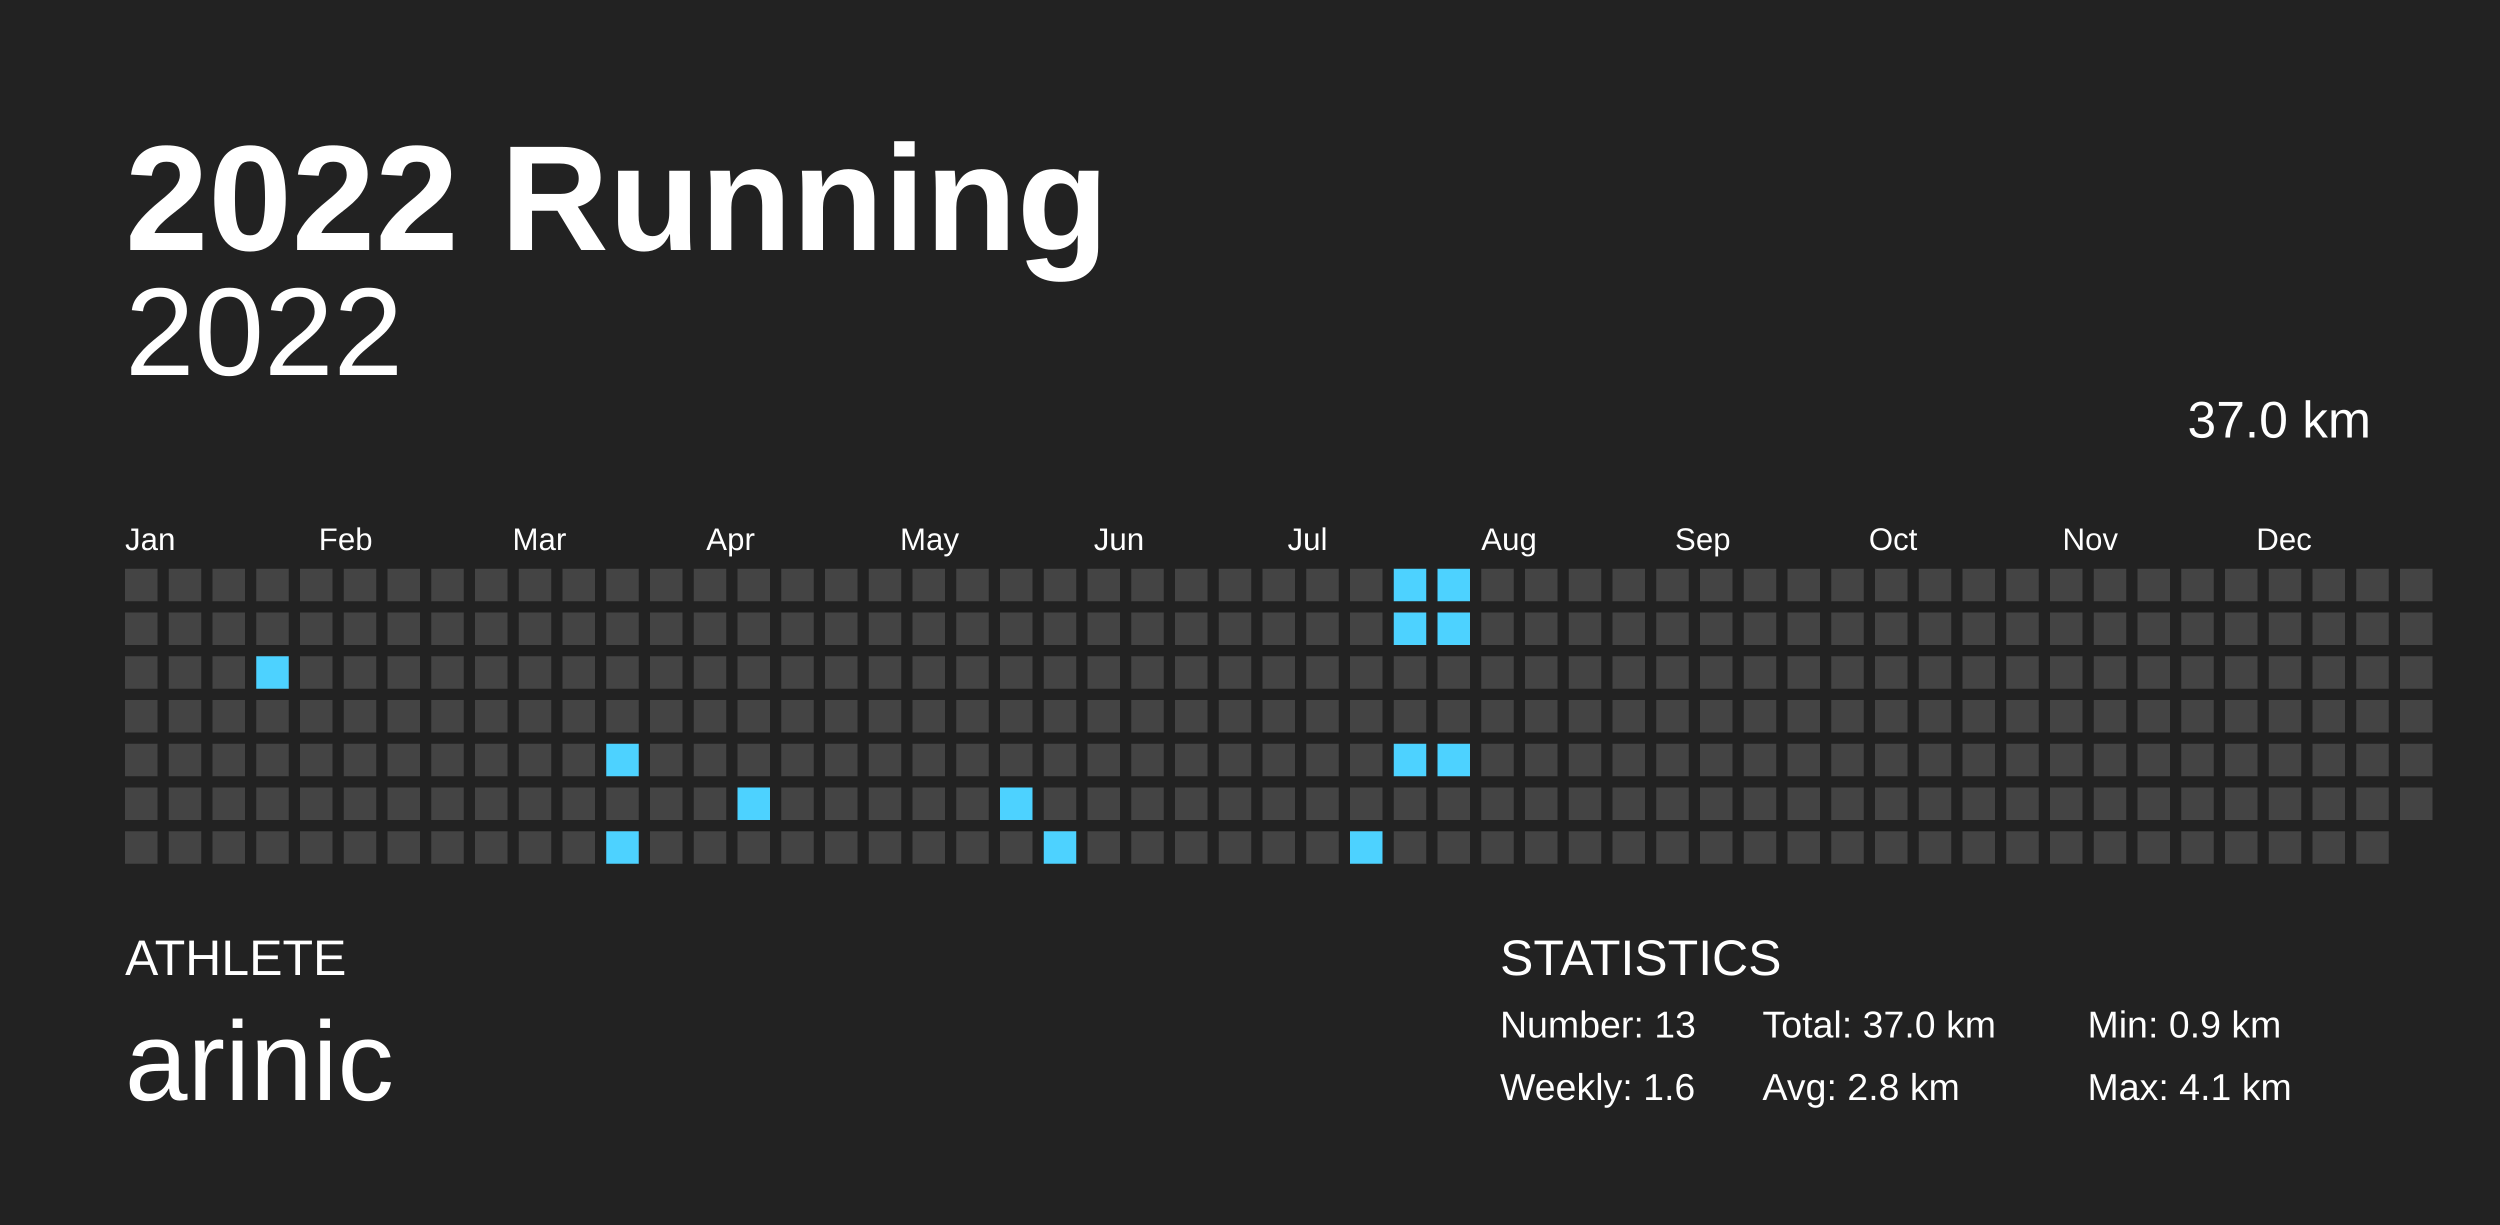
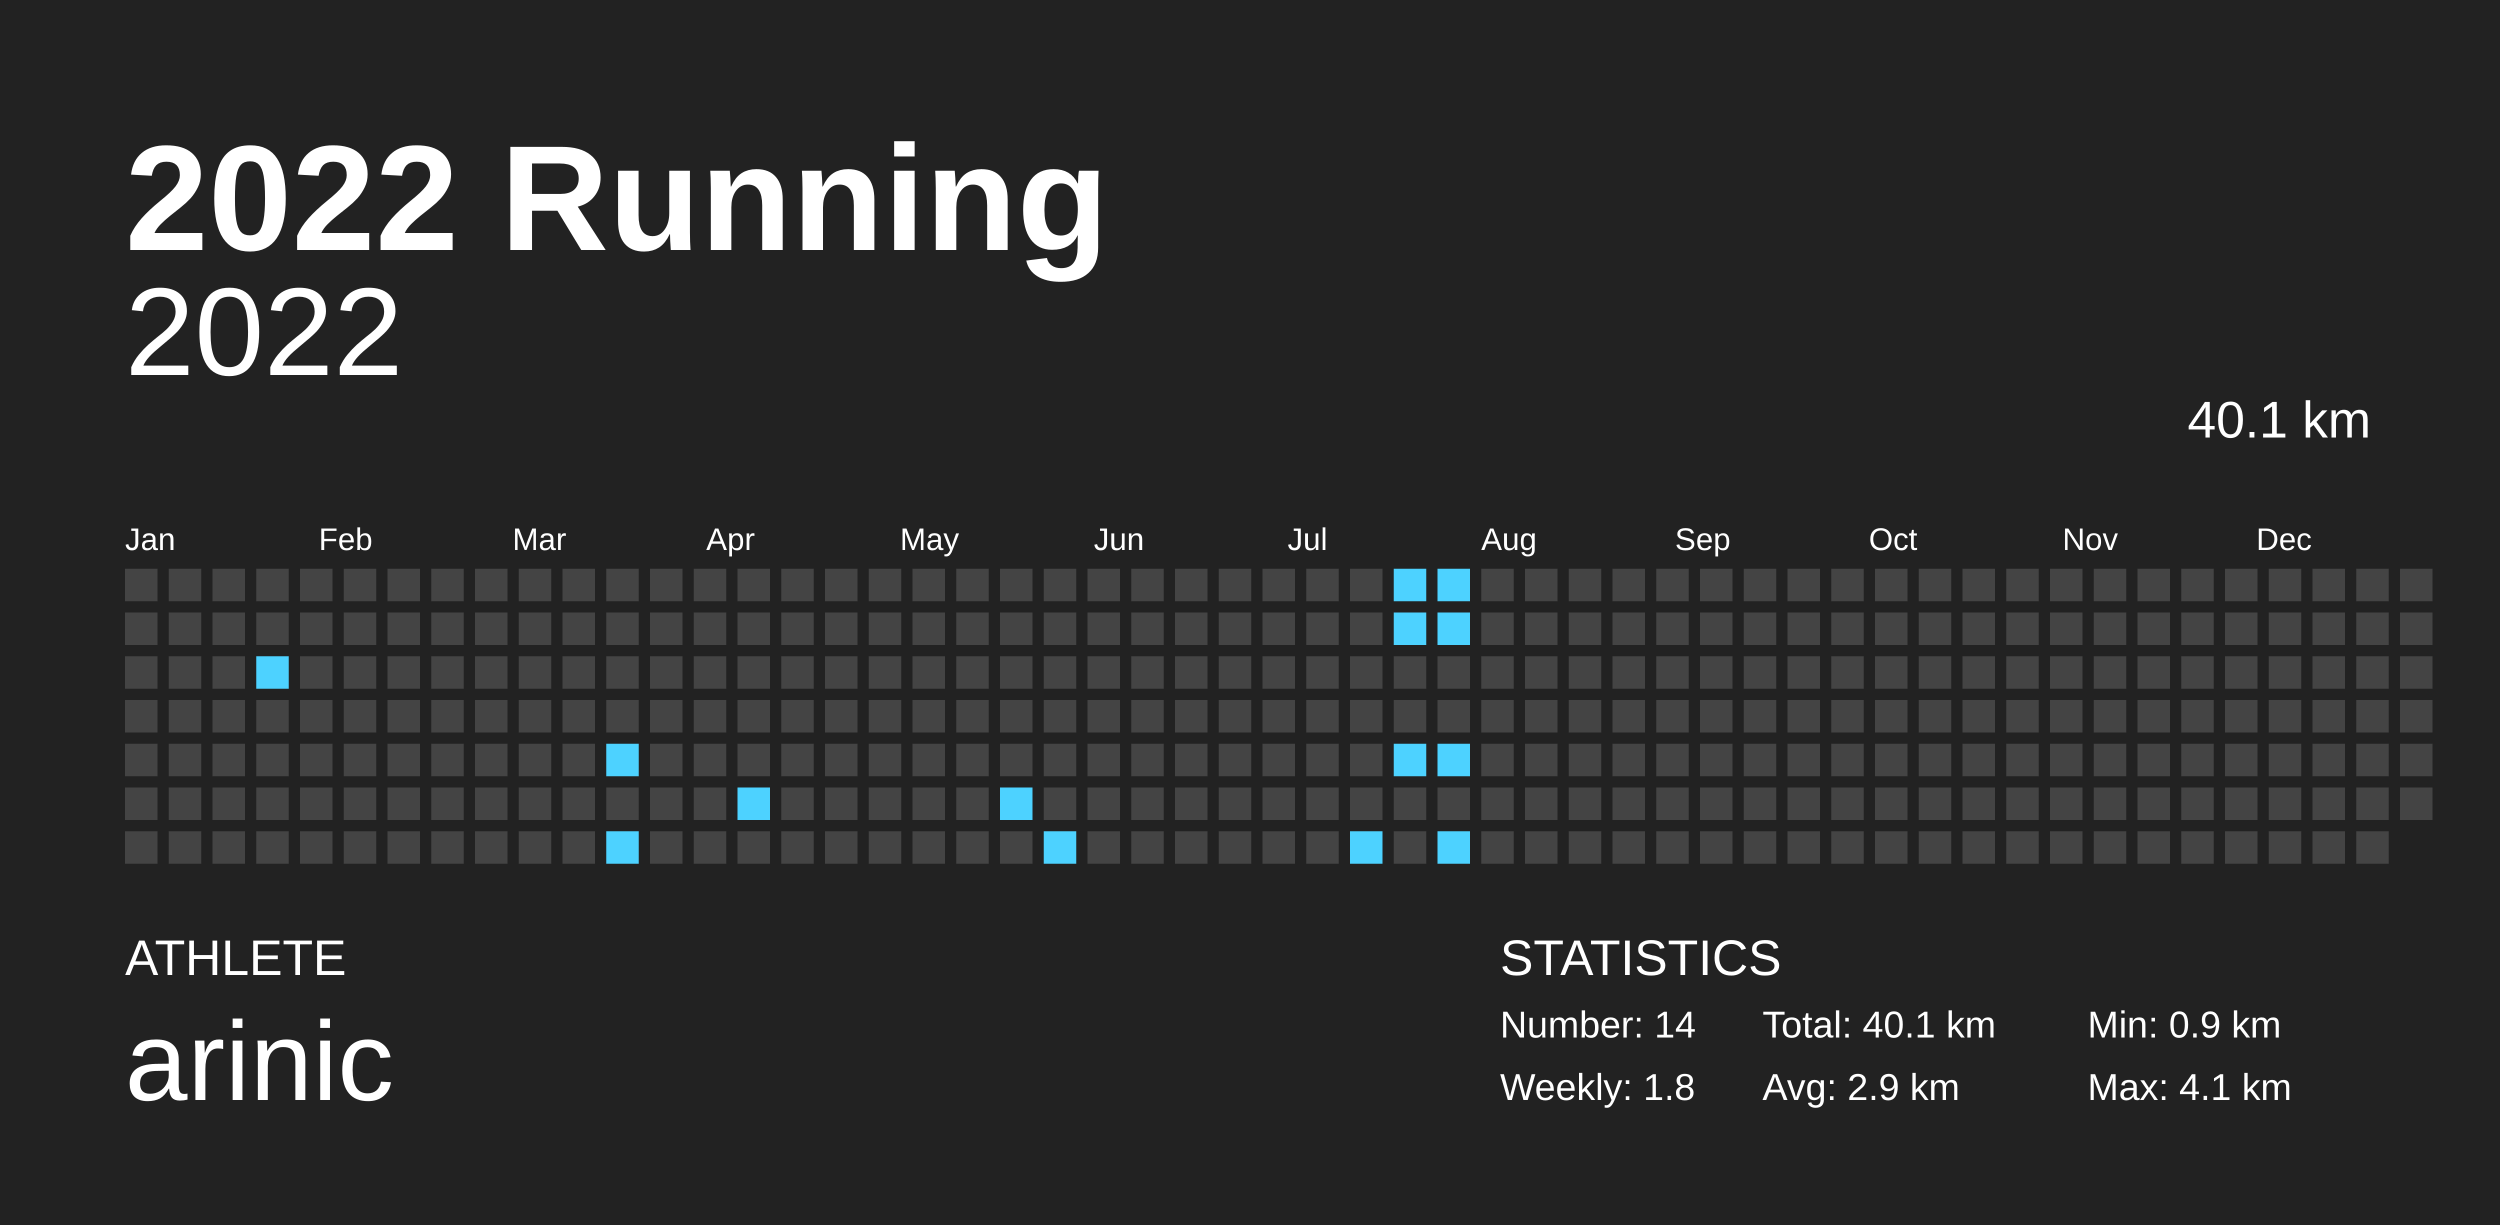
<svg xmlns="http://www.w3.org/2000/svg" baseProfile="full" height="98mm" version="1.1" viewBox="0,0,200,98" width="200mm">
  <defs />
  <rect fill="#222222" height="98" width="200" x="0" y="0" />
  <text fill="#FFFFFF" style="font-size:12px; font-family:Arial; font-weight:bold;" x="10" y="20">2022 Running</text>
  <text fill="#FFFFFF" style="font-size:4px; font-family:Arial" x="10" y="78">ATHLETE</text>
  <text fill="#FFFFFF" style="font-size:9px; font-family:Arial" x="10" y="88">arinic</text>
  <text fill="#FFFFFF" style="font-size:4px; font-family:Arial" x="120" y="78">STATISTICS</text>
-   <text fill="#FFFFFF" style="font-size:3px; font-family:Arial" x="120" y="83">Number: 13</text>
-   <text fill="#FFFFFF" style="font-size:3px; font-family:Arial" x="120" y="88">Weekly: 1.6</text>
-   <text fill="#FFFFFF" style="font-size:3px; font-family:Arial" x="141" y="83">Total: 37.0 km</text>
-   <text fill="#FFFFFF" style="font-size:3px; font-family:Arial" x="141" y="88">Avg: 2.8 km</text>
+   <text fill="#FFFFFF" style="font-size:3px; font-family:Arial" x="120" y="83">Number: 14</text>
+   <text fill="#FFFFFF" style="font-size:3px; font-family:Arial" x="120" y="88">Weekly: 1.8</text>
+   <text fill="#FFFFFF" style="font-size:3px; font-family:Arial" x="141" y="83">Total: 40.1 km</text>
+   <text fill="#FFFFFF" style="font-size:3px; font-family:Arial" x="141" y="88">Avg: 2.9 km</text>
  <text fill="#FFFFFF" style="font-size:3px; font-family:Arial" x="167" y="83">Min: 0.9 km</text>
  <text fill="#FFFFFF" style="font-size:3px; font-family:Arial" x="167" y="88">Max: 4.1 km</text>
  <text alignment-baseline="hanging" fill="#FFFFFF" style="font-size:10.0px; font-family:Arial;" x="10" y="30">2022</text>
-   <text alignment-baseline="hanging" fill="#FFFFFF" style="font-size:4.125px; font-family:Arial;" x="175" y="35">37.0 km</text>
+   <text alignment-baseline="hanging" fill="#FFFFFF" style="font-size:4.125px; font-family:Arial;" x="175" y="35">40.1 km</text>
  <text fill="#FFFFFF" style="font-size:2.5px; font-family:Arial" x="10.0" y="44">Jan</text>
  <text fill="#FFFFFF" style="font-size:2.5px; font-family:Arial" x="25.5" y="44">Feb</text>
  <text fill="#FFFFFF" style="font-size:2.5px; font-family:Arial" x="41.0" y="44">Mar</text>
  <text fill="#FFFFFF" style="font-size:2.5px; font-family:Arial" x="56.5" y="44">Apr</text>
  <text fill="#FFFFFF" style="font-size:2.5px; font-family:Arial" x="72.0" y="44">May</text>
  <text fill="#FFFFFF" style="font-size:2.5px; font-family:Arial" x="87.5" y="44">Jun</text>
  <text fill="#FFFFFF" style="font-size:2.5px; font-family:Arial" x="103.0" y="44">Jul</text>
  <text fill="#FFFFFF" style="font-size:2.5px; font-family:Arial" x="118.5" y="44">Aug</text>
  <text fill="#FFFFFF" style="font-size:2.5px; font-family:Arial" x="134.0" y="44">Sep</text>
  <text fill="#FFFFFF" style="font-size:2.5px; font-family:Arial" x="149.5" y="44">Oct</text>
  <text fill="#FFFFFF" style="font-size:2.5px; font-family:Arial" x="165.0" y="44">Nov</text>
  <text fill="#FFFFFF" style="font-size:2.5px; font-family:Arial" x="180.5" y="44">Dec</text>
  <rect fill="#444444" height="2.6" width="2.6" x="10.0" y="45.5" />
  <rect fill="#444444" height="2.6" width="2.6" x="10.0" y="49.0" />
  <rect fill="#444444" height="2.6" width="2.6" x="10.0" y="52.5" />
  <rect fill="#444444" height="2.6" width="2.6" x="10.0" y="56.0" />
  <rect fill="#444444" height="2.6" width="2.6" x="10.0" y="59.5" />
  <rect fill="#444444" height="2.6" width="2.6" x="10.0" y="63.0" />
  <rect fill="#444444" height="2.6" width="2.6" x="10.0" y="66.5" />
  <rect fill="#444444" height="2.6" width="2.6" x="13.5" y="45.5" />
  <rect fill="#444444" height="2.6" width="2.6" x="13.5" y="49.0" />
  <rect fill="#444444" height="2.6" width="2.6" x="13.5" y="52.5" />
  <rect fill="#444444" height="2.6" width="2.6" x="13.5" y="56.0" />
  <rect fill="#444444" height="2.6" width="2.6" x="13.5" y="59.5" />
  <rect fill="#444444" height="2.6" width="2.6" x="13.5" y="63.0" />
  <rect fill="#444444" height="2.6" width="2.6" x="13.5" y="66.5" />
  <rect fill="#444444" height="2.6" width="2.6" x="17.0" y="45.5" />
  <rect fill="#444444" height="2.6" width="2.6" x="17.0" y="49.0" />
  <rect fill="#444444" height="2.6" width="2.6" x="17.0" y="52.5" />
  <rect fill="#444444" height="2.6" width="2.6" x="17.0" y="56.0" />
  <rect fill="#444444" height="2.6" width="2.6" x="17.0" y="59.5" />
  <rect fill="#444444" height="2.6" width="2.6" x="17.0" y="63.0" />
  <rect fill="#444444" height="2.6" width="2.6" x="17.0" y="66.5" />
  <rect fill="#444444" height="2.6" width="2.6" x="20.5" y="45.5" />
  <rect fill="#444444" height="2.6" width="2.6" x="20.5" y="49.0" />
  <rect fill="#4dd2ff" height="2.6" width="2.6" x="20.5" y="52.5" />
  <rect fill="#444444" height="2.6" width="2.6" x="20.5" y="56.0" />
  <rect fill="#444444" height="2.6" width="2.6" x="20.5" y="59.5" />
  <rect fill="#444444" height="2.6" width="2.6" x="20.5" y="63.0" />
  <rect fill="#444444" height="2.6" width="2.6" x="20.5" y="66.5" />
  <rect fill="#444444" height="2.6" width="2.6" x="24.0" y="45.5" />
  <rect fill="#444444" height="2.6" width="2.6" x="24.0" y="49.0" />
  <rect fill="#444444" height="2.6" width="2.6" x="24.0" y="52.5" />
  <rect fill="#444444" height="2.6" width="2.6" x="24.0" y="56.0" />
  <rect fill="#444444" height="2.6" width="2.6" x="24.0" y="59.5" />
  <rect fill="#444444" height="2.6" width="2.6" x="24.0" y="63.0" />
  <rect fill="#444444" height="2.6" width="2.6" x="24.0" y="66.5" />
  <rect fill="#444444" height="2.6" width="2.6" x="27.5" y="45.5" />
  <rect fill="#444444" height="2.6" width="2.6" x="27.5" y="49.0" />
  <rect fill="#444444" height="2.6" width="2.6" x="27.5" y="52.5" />
  <rect fill="#444444" height="2.6" width="2.6" x="27.5" y="56.0" />
  <rect fill="#444444" height="2.6" width="2.6" x="27.5" y="59.5" />
  <rect fill="#444444" height="2.6" width="2.6" x="27.5" y="63.0" />
  <rect fill="#444444" height="2.6" width="2.6" x="27.5" y="66.5" />
  <rect fill="#444444" height="2.6" width="2.6" x="31.0" y="45.5" />
  <rect fill="#444444" height="2.6" width="2.6" x="31.0" y="49.0" />
  <rect fill="#444444" height="2.6" width="2.6" x="31.0" y="52.5" />
  <rect fill="#444444" height="2.6" width="2.6" x="31.0" y="56.0" />
  <rect fill="#444444" height="2.6" width="2.6" x="31.0" y="59.5" />
  <rect fill="#444444" height="2.6" width="2.6" x="31.0" y="63.0" />
  <rect fill="#444444" height="2.6" width="2.6" x="31.0" y="66.5" />
  <rect fill="#444444" height="2.6" width="2.6" x="34.5" y="45.5" />
  <rect fill="#444444" height="2.6" width="2.6" x="34.5" y="49.0" />
  <rect fill="#444444" height="2.6" width="2.6" x="34.5" y="52.5" />
  <rect fill="#444444" height="2.6" width="2.6" x="34.5" y="56.0" />
  <rect fill="#444444" height="2.6" width="2.6" x="34.5" y="59.5" />
  <rect fill="#444444" height="2.6" width="2.6" x="34.5" y="63.0" />
  <rect fill="#444444" height="2.6" width="2.6" x="34.5" y="66.5" />
  <rect fill="#444444" height="2.6" width="2.6" x="38.0" y="45.5" />
  <rect fill="#444444" height="2.6" width="2.6" x="38.0" y="49.0" />
  <rect fill="#444444" height="2.6" width="2.6" x="38.0" y="52.5" />
  <rect fill="#444444" height="2.6" width="2.6" x="38.0" y="56.0" />
  <rect fill="#444444" height="2.6" width="2.6" x="38.0" y="59.5" />
  <rect fill="#444444" height="2.6" width="2.6" x="38.0" y="63.0" />
  <rect fill="#444444" height="2.6" width="2.6" x="38.0" y="66.5" />
  <rect fill="#444444" height="2.6" width="2.6" x="41.5" y="45.5" />
  <rect fill="#444444" height="2.6" width="2.6" x="41.5" y="49.0" />
  <rect fill="#444444" height="2.6" width="2.6" x="41.5" y="52.5" />
  <rect fill="#444444" height="2.6" width="2.6" x="41.5" y="56.0" />
  <rect fill="#444444" height="2.6" width="2.6" x="41.5" y="59.5" />
  <rect fill="#444444" height="2.6" width="2.6" x="41.5" y="63.0" />
  <rect fill="#444444" height="2.6" width="2.6" x="41.5" y="66.5" />
  <rect fill="#444444" height="2.6" width="2.6" x="45.0" y="45.5" />
  <rect fill="#444444" height="2.6" width="2.6" x="45.0" y="49.0" />
  <rect fill="#444444" height="2.6" width="2.6" x="45.0" y="52.5" />
  <rect fill="#444444" height="2.6" width="2.6" x="45.0" y="56.0" />
  <rect fill="#444444" height="2.6" width="2.6" x="45.0" y="59.5" />
  <rect fill="#444444" height="2.6" width="2.6" x="45.0" y="63.0" />
  <rect fill="#444444" height="2.6" width="2.6" x="45.0" y="66.5" />
  <rect fill="#444444" height="2.6" width="2.6" x="48.5" y="45.5" />
  <rect fill="#444444" height="2.6" width="2.6" x="48.5" y="49.0" />
  <rect fill="#444444" height="2.6" width="2.6" x="48.5" y="52.5" />
  <rect fill="#444444" height="2.6" width="2.6" x="48.5" y="56.0" />
  <rect fill="#4dd2ff" height="2.6" width="2.6" x="48.5" y="59.5" />
  <rect fill="#444444" height="2.6" width="2.6" x="48.5" y="63.0" />
  <rect fill="#4dd2ff" height="2.6" width="2.6" x="48.5" y="66.5" />
  <rect fill="#444444" height="2.6" width="2.6" x="52.0" y="45.5" />
  <rect fill="#444444" height="2.6" width="2.6" x="52.0" y="49.0" />
  <rect fill="#444444" height="2.6" width="2.6" x="52.0" y="52.5" />
  <rect fill="#444444" height="2.6" width="2.6" x="52.0" y="56.0" />
  <rect fill="#444444" height="2.6" width="2.6" x="52.0" y="59.5" />
  <rect fill="#444444" height="2.6" width="2.6" x="52.0" y="63.0" />
  <rect fill="#444444" height="2.6" width="2.6" x="52.0" y="66.5" />
  <rect fill="#444444" height="2.6" width="2.6" x="55.5" y="45.5" />
  <rect fill="#444444" height="2.6" width="2.6" x="55.5" y="49.0" />
  <rect fill="#444444" height="2.6" width="2.6" x="55.5" y="52.5" />
  <rect fill="#444444" height="2.6" width="2.6" x="55.5" y="56.0" />
  <rect fill="#444444" height="2.6" width="2.6" x="55.5" y="59.5" />
  <rect fill="#444444" height="2.6" width="2.6" x="55.5" y="63.0" />
  <rect fill="#444444" height="2.6" width="2.6" x="55.5" y="66.5" />
  <rect fill="#444444" height="2.6" width="2.6" x="59.0" y="45.5" />
  <rect fill="#444444" height="2.6" width="2.6" x="59.0" y="49.0" />
  <rect fill="#444444" height="2.6" width="2.6" x="59.0" y="52.5" />
  <rect fill="#444444" height="2.6" width="2.6" x="59.0" y="56.0" />
  <rect fill="#444444" height="2.6" width="2.6" x="59.0" y="59.5" />
  <rect fill="#4dd2ff" height="2.6" width="2.6" x="59.0" y="63.0" />
  <rect fill="#444444" height="2.6" width="2.6" x="59.0" y="66.5" />
  <rect fill="#444444" height="2.6" width="2.6" x="62.5" y="45.5" />
  <rect fill="#444444" height="2.6" width="2.6" x="62.5" y="49.0" />
  <rect fill="#444444" height="2.6" width="2.6" x="62.5" y="52.5" />
  <rect fill="#444444" height="2.6" width="2.6" x="62.5" y="56.0" />
  <rect fill="#444444" height="2.6" width="2.6" x="62.5" y="59.5" />
  <rect fill="#444444" height="2.6" width="2.6" x="62.5" y="63.0" />
  <rect fill="#444444" height="2.6" width="2.6" x="62.5" y="66.5" />
  <rect fill="#444444" height="2.6" width="2.6" x="66.0" y="45.5" />
  <rect fill="#444444" height="2.6" width="2.6" x="66.0" y="49.0" />
  <rect fill="#444444" height="2.6" width="2.6" x="66.0" y="52.5" />
  <rect fill="#444444" height="2.6" width="2.6" x="66.0" y="56.0" />
  <rect fill="#444444" height="2.6" width="2.6" x="66.0" y="59.5" />
  <rect fill="#444444" height="2.6" width="2.6" x="66.0" y="63.0" />
  <rect fill="#444444" height="2.6" width="2.6" x="66.0" y="66.5" />
  <rect fill="#444444" height="2.6" width="2.6" x="69.5" y="45.5" />
  <rect fill="#444444" height="2.6" width="2.6" x="69.5" y="49.0" />
  <rect fill="#444444" height="2.6" width="2.6" x="69.5" y="52.5" />
  <rect fill="#444444" height="2.6" width="2.6" x="69.5" y="56.0" />
  <rect fill="#444444" height="2.6" width="2.6" x="69.5" y="59.5" />
  <rect fill="#444444" height="2.6" width="2.6" x="69.5" y="63.0" />
  <rect fill="#444444" height="2.6" width="2.6" x="69.5" y="66.5" />
  <rect fill="#444444" height="2.6" width="2.6" x="73.0" y="45.5" />
  <rect fill="#444444" height="2.6" width="2.6" x="73.0" y="49.0" />
  <rect fill="#444444" height="2.6" width="2.6" x="73.0" y="52.5" />
  <rect fill="#444444" height="2.6" width="2.6" x="73.0" y="56.0" />
  <rect fill="#444444" height="2.6" width="2.6" x="73.0" y="59.5" />
  <rect fill="#444444" height="2.6" width="2.6" x="73.0" y="63.0" />
  <rect fill="#444444" height="2.6" width="2.6" x="73.0" y="66.5" />
  <rect fill="#444444" height="2.6" width="2.6" x="76.5" y="45.5" />
  <rect fill="#444444" height="2.6" width="2.6" x="76.5" y="49.0" />
  <rect fill="#444444" height="2.6" width="2.6" x="76.5" y="52.5" />
  <rect fill="#444444" height="2.6" width="2.6" x="76.5" y="56.0" />
  <rect fill="#444444" height="2.6" width="2.6" x="76.5" y="59.5" />
  <rect fill="#444444" height="2.6" width="2.6" x="76.5" y="63.0" />
  <rect fill="#444444" height="2.6" width="2.6" x="76.5" y="66.5" />
  <rect fill="#444444" height="2.6" width="2.6" x="80.0" y="45.5" />
  <rect fill="#444444" height="2.6" width="2.6" x="80.0" y="49.0" />
  <rect fill="#444444" height="2.6" width="2.6" x="80.0" y="52.5" />
  <rect fill="#444444" height="2.6" width="2.6" x="80.0" y="56.0" />
  <rect fill="#444444" height="2.6" width="2.6" x="80.0" y="59.5" />
  <rect fill="#4dd2ff" height="2.6" width="2.6" x="80.0" y="63.0" />
  <rect fill="#444444" height="2.6" width="2.6" x="80.0" y="66.5" />
  <rect fill="#444444" height="2.6" width="2.6" x="83.5" y="45.5" />
  <rect fill="#444444" height="2.6" width="2.6" x="83.5" y="49.0" />
  <rect fill="#444444" height="2.6" width="2.6" x="83.5" y="52.5" />
  <rect fill="#444444" height="2.6" width="2.6" x="83.5" y="56.0" />
  <rect fill="#444444" height="2.6" width="2.6" x="83.5" y="59.5" />
  <rect fill="#444444" height="2.6" width="2.6" x="83.5" y="63.0" />
  <rect fill="#4dd2ff" height="2.6" width="2.6" x="83.5" y="66.5" />
  <rect fill="#444444" height="2.6" width="2.6" x="87.0" y="45.5" />
  <rect fill="#444444" height="2.6" width="2.6" x="87.0" y="49.0" />
  <rect fill="#444444" height="2.6" width="2.6" x="87.0" y="52.5" />
  <rect fill="#444444" height="2.6" width="2.6" x="87.0" y="56.0" />
  <rect fill="#444444" height="2.6" width="2.6" x="87.0" y="59.5" />
  <rect fill="#444444" height="2.6" width="2.6" x="87.0" y="63.0" />
  <rect fill="#444444" height="2.6" width="2.6" x="87.0" y="66.5" />
  <rect fill="#444444" height="2.6" width="2.6" x="90.5" y="45.5" />
  <rect fill="#444444" height="2.6" width="2.6" x="90.5" y="49.0" />
  <rect fill="#444444" height="2.6" width="2.6" x="90.5" y="52.5" />
  <rect fill="#444444" height="2.6" width="2.6" x="90.5" y="56.0" />
  <rect fill="#444444" height="2.6" width="2.6" x="90.5" y="59.5" />
  <rect fill="#444444" height="2.6" width="2.6" x="90.5" y="63.0" />
  <rect fill="#444444" height="2.6" width="2.6" x="90.5" y="66.5" />
  <rect fill="#444444" height="2.6" width="2.6" x="94.0" y="45.5" />
  <rect fill="#444444" height="2.6" width="2.6" x="94.0" y="49.0" />
  <rect fill="#444444" height="2.6" width="2.6" x="94.0" y="52.5" />
  <rect fill="#444444" height="2.6" width="2.6" x="94.0" y="56.0" />
  <rect fill="#444444" height="2.6" width="2.6" x="94.0" y="59.5" />
  <rect fill="#444444" height="2.6" width="2.6" x="94.0" y="63.0" />
  <rect fill="#444444" height="2.6" width="2.6" x="94.0" y="66.5" />
  <rect fill="#444444" height="2.6" width="2.6" x="97.5" y="45.5" />
  <rect fill="#444444" height="2.6" width="2.6" x="97.5" y="49.0" />
  <rect fill="#444444" height="2.6" width="2.6" x="97.5" y="52.5" />
  <rect fill="#444444" height="2.6" width="2.6" x="97.5" y="56.0" />
  <rect fill="#444444" height="2.6" width="2.6" x="97.5" y="59.5" />
  <rect fill="#444444" height="2.6" width="2.6" x="97.5" y="63.0" />
  <rect fill="#444444" height="2.6" width="2.6" x="97.5" y="66.5" />
  <rect fill="#444444" height="2.6" width="2.6" x="101.0" y="45.5" />
  <rect fill="#444444" height="2.6" width="2.6" x="101.0" y="49.0" />
  <rect fill="#444444" height="2.6" width="2.6" x="101.0" y="52.5" />
  <rect fill="#444444" height="2.6" width="2.6" x="101.0" y="56.0" />
  <rect fill="#444444" height="2.6" width="2.6" x="101.0" y="59.5" />
  <rect fill="#444444" height="2.6" width="2.6" x="101.0" y="63.0" />
  <rect fill="#444444" height="2.6" width="2.6" x="101.0" y="66.5" />
  <rect fill="#444444" height="2.6" width="2.6" x="104.5" y="45.5" />
  <rect fill="#444444" height="2.6" width="2.6" x="104.5" y="49.0" />
  <rect fill="#444444" height="2.6" width="2.6" x="104.5" y="52.5" />
  <rect fill="#444444" height="2.6" width="2.6" x="104.5" y="56.0" />
  <rect fill="#444444" height="2.6" width="2.6" x="104.5" y="59.5" />
  <rect fill="#444444" height="2.6" width="2.6" x="104.5" y="63.0" />
  <rect fill="#444444" height="2.6" width="2.6" x="104.5" y="66.5" />
  <rect fill="#444444" height="2.6" width="2.6" x="108.0" y="45.5" />
  <rect fill="#444444" height="2.6" width="2.6" x="108.0" y="49.0" />
  <rect fill="#444444" height="2.6" width="2.6" x="108.0" y="52.5" />
  <rect fill="#444444" height="2.6" width="2.6" x="108.0" y="56.0" />
  <rect fill="#444444" height="2.6" width="2.6" x="108.0" y="59.5" />
  <rect fill="#444444" height="2.6" width="2.6" x="108.0" y="63.0" />
  <rect fill="#4dd2ff" height="2.6" width="2.6" x="108.0" y="66.5" />
  <rect fill="#4dd2ff" height="2.6" width="2.6" x="111.5" y="45.5" />
  <rect fill="#4dd2ff" height="2.6" width="2.6" x="111.5" y="49.0" />
  <rect fill="#444444" height="2.6" width="2.6" x="111.5" y="52.5" />
  <rect fill="#444444" height="2.6" width="2.6" x="111.5" y="56.0" />
  <rect fill="#4dd2ff" height="2.6" width="2.6" x="111.5" y="59.5" />
  <rect fill="#444444" height="2.6" width="2.6" x="111.5" y="63.0" />
  <rect fill="#444444" height="2.6" width="2.6" x="111.5" y="66.5" />
  <rect fill="#4dd2ff" height="2.6" width="2.6" x="115.0" y="45.5" />
  <rect fill="#4dd2ff" height="2.6" width="2.6" x="115.0" y="49.0" />
  <rect fill="#444444" height="2.6" width="2.6" x="115.0" y="52.5" />
  <rect fill="#444444" height="2.6" width="2.6" x="115.0" y="56.0" />
  <rect fill="#4dd2ff" height="2.6" width="2.6" x="115.0" y="59.5" />
  <rect fill="#444444" height="2.6" width="2.6" x="115.0" y="63.0" />
-   <rect fill="#444444" height="2.6" width="2.6" x="115.0" y="66.5" />
+   <rect fill="#4dd2ff" height="2.6" width="2.6" x="115.0" y="66.5" />
  <rect fill="#444444" height="2.6" width="2.6" x="118.5" y="45.5" />
  <rect fill="#444444" height="2.6" width="2.6" x="118.5" y="49.0" />
  <rect fill="#444444" height="2.6" width="2.6" x="118.5" y="52.5" />
  <rect fill="#444444" height="2.6" width="2.6" x="118.5" y="56.0" />
  <rect fill="#444444" height="2.6" width="2.6" x="118.5" y="59.5" />
  <rect fill="#444444" height="2.6" width="2.6" x="118.5" y="63.0" />
  <rect fill="#444444" height="2.6" width="2.6" x="118.5" y="66.5" />
  <rect fill="#444444" height="2.6" width="2.6" x="122.0" y="45.5" />
  <rect fill="#444444" height="2.6" width="2.6" x="122.0" y="49.0" />
  <rect fill="#444444" height="2.6" width="2.6" x="122.0" y="52.5" />
  <rect fill="#444444" height="2.6" width="2.6" x="122.0" y="56.0" />
  <rect fill="#444444" height="2.6" width="2.6" x="122.0" y="59.5" />
  <rect fill="#444444" height="2.6" width="2.6" x="122.0" y="63.0" />
  <rect fill="#444444" height="2.6" width="2.6" x="122.0" y="66.5" />
  <rect fill="#444444" height="2.6" width="2.6" x="125.5" y="45.5" />
  <rect fill="#444444" height="2.6" width="2.6" x="125.5" y="49.0" />
  <rect fill="#444444" height="2.6" width="2.6" x="125.5" y="52.5" />
  <rect fill="#444444" height="2.6" width="2.6" x="125.5" y="56.0" />
  <rect fill="#444444" height="2.6" width="2.6" x="125.5" y="59.5" />
  <rect fill="#444444" height="2.6" width="2.6" x="125.5" y="63.0" />
  <rect fill="#444444" height="2.6" width="2.6" x="125.5" y="66.5" />
  <rect fill="#444444" height="2.6" width="2.6" x="129.0" y="45.5" />
  <rect fill="#444444" height="2.6" width="2.6" x="129.0" y="49.0" />
  <rect fill="#444444" height="2.6" width="2.6" x="129.0" y="52.5" />
  <rect fill="#444444" height="2.6" width="2.6" x="129.0" y="56.0" />
  <rect fill="#444444" height="2.6" width="2.6" x="129.0" y="59.5" />
  <rect fill="#444444" height="2.6" width="2.6" x="129.0" y="63.0" />
  <rect fill="#444444" height="2.6" width="2.6" x="129.0" y="66.5" />
  <rect fill="#444444" height="2.6" width="2.6" x="132.5" y="45.5" />
  <rect fill="#444444" height="2.6" width="2.6" x="132.5" y="49.0" />
  <rect fill="#444444" height="2.6" width="2.6" x="132.5" y="52.5" />
  <rect fill="#444444" height="2.6" width="2.6" x="132.5" y="56.0" />
  <rect fill="#444444" height="2.6" width="2.6" x="132.5" y="59.5" />
  <rect fill="#444444" height="2.6" width="2.6" x="132.5" y="63.0" />
  <rect fill="#444444" height="2.6" width="2.6" x="132.5" y="66.5" />
  <rect fill="#444444" height="2.6" width="2.6" x="136.0" y="45.5" />
  <rect fill="#444444" height="2.6" width="2.6" x="136.0" y="49.0" />
  <rect fill="#444444" height="2.6" width="2.6" x="136.0" y="52.5" />
  <rect fill="#444444" height="2.6" width="2.6" x="136.0" y="56.0" />
  <rect fill="#444444" height="2.6" width="2.6" x="136.0" y="59.5" />
  <rect fill="#444444" height="2.6" width="2.6" x="136.0" y="63.0" />
  <rect fill="#444444" height="2.6" width="2.6" x="136.0" y="66.5" />
  <rect fill="#444444" height="2.6" width="2.6" x="139.5" y="45.5" />
  <rect fill="#444444" height="2.6" width="2.6" x="139.5" y="49.0" />
  <rect fill="#444444" height="2.6" width="2.6" x="139.5" y="52.5" />
  <rect fill="#444444" height="2.6" width="2.6" x="139.5" y="56.0" />
  <rect fill="#444444" height="2.6" width="2.6" x="139.5" y="59.5" />
  <rect fill="#444444" height="2.6" width="2.6" x="139.5" y="63.0" />
  <rect fill="#444444" height="2.6" width="2.6" x="139.5" y="66.5" />
  <rect fill="#444444" height="2.6" width="2.6" x="143.0" y="45.5" />
  <rect fill="#444444" height="2.6" width="2.6" x="143.0" y="49.0" />
  <rect fill="#444444" height="2.6" width="2.6" x="143.0" y="52.5" />
  <rect fill="#444444" height="2.6" width="2.6" x="143.0" y="56.0" />
  <rect fill="#444444" height="2.6" width="2.6" x="143.0" y="59.5" />
  <rect fill="#444444" height="2.6" width="2.6" x="143.0" y="63.0" />
  <rect fill="#444444" height="2.6" width="2.6" x="143.0" y="66.5" />
  <rect fill="#444444" height="2.6" width="2.6" x="146.5" y="45.5" />
  <rect fill="#444444" height="2.6" width="2.6" x="146.5" y="49.0" />
  <rect fill="#444444" height="2.6" width="2.6" x="146.5" y="52.5" />
  <rect fill="#444444" height="2.6" width="2.6" x="146.5" y="56.0" />
  <rect fill="#444444" height="2.6" width="2.6" x="146.5" y="59.5" />
  <rect fill="#444444" height="2.6" width="2.6" x="146.5" y="63.0" />
  <rect fill="#444444" height="2.6" width="2.6" x="146.5" y="66.5" />
  <rect fill="#444444" height="2.6" width="2.6" x="150.0" y="45.5" />
  <rect fill="#444444" height="2.6" width="2.6" x="150.0" y="49.0" />
  <rect fill="#444444" height="2.6" width="2.6" x="150.0" y="52.5" />
  <rect fill="#444444" height="2.6" width="2.6" x="150.0" y="56.0" />
  <rect fill="#444444" height="2.6" width="2.6" x="150.0" y="59.5" />
  <rect fill="#444444" height="2.6" width="2.6" x="150.0" y="63.0" />
  <rect fill="#444444" height="2.6" width="2.6" x="150.0" y="66.5" />
  <rect fill="#444444" height="2.6" width="2.6" x="153.5" y="45.5" />
  <rect fill="#444444" height="2.6" width="2.6" x="153.5" y="49.0" />
  <rect fill="#444444" height="2.6" width="2.6" x="153.5" y="52.5" />
  <rect fill="#444444" height="2.6" width="2.6" x="153.5" y="56.0" />
  <rect fill="#444444" height="2.6" width="2.6" x="153.5" y="59.5" />
  <rect fill="#444444" height="2.6" width="2.6" x="153.5" y="63.0" />
  <rect fill="#444444" height="2.6" width="2.6" x="153.5" y="66.5" />
  <rect fill="#444444" height="2.6" width="2.6" x="157.0" y="45.5" />
  <rect fill="#444444" height="2.6" width="2.6" x="157.0" y="49.0" />
  <rect fill="#444444" height="2.6" width="2.6" x="157.0" y="52.5" />
  <rect fill="#444444" height="2.6" width="2.6" x="157.0" y="56.0" />
  <rect fill="#444444" height="2.6" width="2.6" x="157.0" y="59.5" />
  <rect fill="#444444" height="2.6" width="2.6" x="157.0" y="63.0" />
  <rect fill="#444444" height="2.6" width="2.6" x="157.0" y="66.5" />
  <rect fill="#444444" height="2.6" width="2.6" x="160.5" y="45.5" />
  <rect fill="#444444" height="2.6" width="2.6" x="160.5" y="49.0" />
  <rect fill="#444444" height="2.6" width="2.6" x="160.5" y="52.5" />
  <rect fill="#444444" height="2.6" width="2.6" x="160.5" y="56.0" />
  <rect fill="#444444" height="2.6" width="2.6" x="160.5" y="59.5" />
  <rect fill="#444444" height="2.6" width="2.6" x="160.5" y="63.0" />
  <rect fill="#444444" height="2.6" width="2.6" x="160.5" y="66.5" />
  <rect fill="#444444" height="2.6" width="2.6" x="164.0" y="45.5" />
  <rect fill="#444444" height="2.6" width="2.6" x="164.0" y="49.0" />
  <rect fill="#444444" height="2.6" width="2.6" x="164.0" y="52.5" />
  <rect fill="#444444" height="2.6" width="2.6" x="164.0" y="56.0" />
  <rect fill="#444444" height="2.6" width="2.6" x="164.0" y="59.5" />
  <rect fill="#444444" height="2.6" width="2.6" x="164.0" y="63.0" />
  <rect fill="#444444" height="2.6" width="2.6" x="164.0" y="66.5" />
  <rect fill="#444444" height="2.6" width="2.6" x="167.5" y="45.5" />
  <rect fill="#444444" height="2.6" width="2.6" x="167.5" y="49.0" />
  <rect fill="#444444" height="2.6" width="2.6" x="167.5" y="52.5" />
  <rect fill="#444444" height="2.6" width="2.6" x="167.5" y="56.0" />
  <rect fill="#444444" height="2.6" width="2.6" x="167.5" y="59.5" />
  <rect fill="#444444" height="2.6" width="2.6" x="167.5" y="63.0" />
  <rect fill="#444444" height="2.6" width="2.6" x="167.5" y="66.5" />
  <rect fill="#444444" height="2.6" width="2.6" x="171.0" y="45.5" />
  <rect fill="#444444" height="2.6" width="2.6" x="171.0" y="49.0" />
  <rect fill="#444444" height="2.6" width="2.6" x="171.0" y="52.5" />
  <rect fill="#444444" height="2.6" width="2.6" x="171.0" y="56.0" />
  <rect fill="#444444" height="2.6" width="2.6" x="171.0" y="59.5" />
  <rect fill="#444444" height="2.6" width="2.6" x="171.0" y="63.0" />
  <rect fill="#444444" height="2.6" width="2.6" x="171.0" y="66.5" />
  <rect fill="#444444" height="2.6" width="2.6" x="174.5" y="45.5" />
  <rect fill="#444444" height="2.6" width="2.6" x="174.5" y="49.0" />
  <rect fill="#444444" height="2.6" width="2.6" x="174.5" y="52.5" />
  <rect fill="#444444" height="2.6" width="2.6" x="174.5" y="56.0" />
  <rect fill="#444444" height="2.6" width="2.6" x="174.5" y="59.5" />
  <rect fill="#444444" height="2.6" width="2.6" x="174.5" y="63.0" />
  <rect fill="#444444" height="2.6" width="2.6" x="174.5" y="66.5" />
  <rect fill="#444444" height="2.6" width="2.6" x="178.0" y="45.5" />
  <rect fill="#444444" height="2.6" width="2.6" x="178.0" y="49.0" />
  <rect fill="#444444" height="2.6" width="2.6" x="178.0" y="52.5" />
  <rect fill="#444444" height="2.6" width="2.6" x="178.0" y="56.0" />
  <rect fill="#444444" height="2.6" width="2.6" x="178.0" y="59.5" />
  <rect fill="#444444" height="2.6" width="2.6" x="178.0" y="63.0" />
  <rect fill="#444444" height="2.6" width="2.6" x="178.0" y="66.5" />
  <rect fill="#444444" height="2.6" width="2.6" x="181.5" y="45.5" />
  <rect fill="#444444" height="2.6" width="2.6" x="181.5" y="49.0" />
  <rect fill="#444444" height="2.6" width="2.6" x="181.5" y="52.5" />
  <rect fill="#444444" height="2.6" width="2.6" x="181.5" y="56.0" />
  <rect fill="#444444" height="2.6" width="2.6" x="181.5" y="59.5" />
  <rect fill="#444444" height="2.6" width="2.6" x="181.5" y="63.0" />
  <rect fill="#444444" height="2.6" width="2.6" x="181.5" y="66.5" />
  <rect fill="#444444" height="2.6" width="2.6" x="185.0" y="45.5" />
  <rect fill="#444444" height="2.6" width="2.6" x="185.0" y="49.0" />
  <rect fill="#444444" height="2.6" width="2.6" x="185.0" y="52.5" />
  <rect fill="#444444" height="2.6" width="2.6" x="185.0" y="56.0" />
  <rect fill="#444444" height="2.6" width="2.6" x="185.0" y="59.5" />
  <rect fill="#444444" height="2.6" width="2.6" x="185.0" y="63.0" />
  <rect fill="#444444" height="2.6" width="2.6" x="185.0" y="66.5" />
  <rect fill="#444444" height="2.6" width="2.6" x="188.5" y="45.5" />
  <rect fill="#444444" height="2.6" width="2.6" x="188.5" y="49.0" />
  <rect fill="#444444" height="2.6" width="2.6" x="188.5" y="52.5" />
  <rect fill="#444444" height="2.6" width="2.6" x="188.5" y="56.0" />
  <rect fill="#444444" height="2.6" width="2.6" x="188.5" y="59.5" />
  <rect fill="#444444" height="2.6" width="2.6" x="188.5" y="63.0" />
  <rect fill="#444444" height="2.6" width="2.6" x="188.5" y="66.5" />
  <rect fill="#444444" height="2.6" width="2.6" x="192.0" y="45.5" />
  <rect fill="#444444" height="2.6" width="2.6" x="192.0" y="49.0" />
  <rect fill="#444444" height="2.6" width="2.6" x="192.0" y="52.5" />
  <rect fill="#444444" height="2.6" width="2.6" x="192.0" y="56.0" />
  <rect fill="#444444" height="2.6" width="2.6" x="192.0" y="59.5" />
  <rect fill="#444444" height="2.6" width="2.6" x="192.0" y="63.0" />
</svg>
